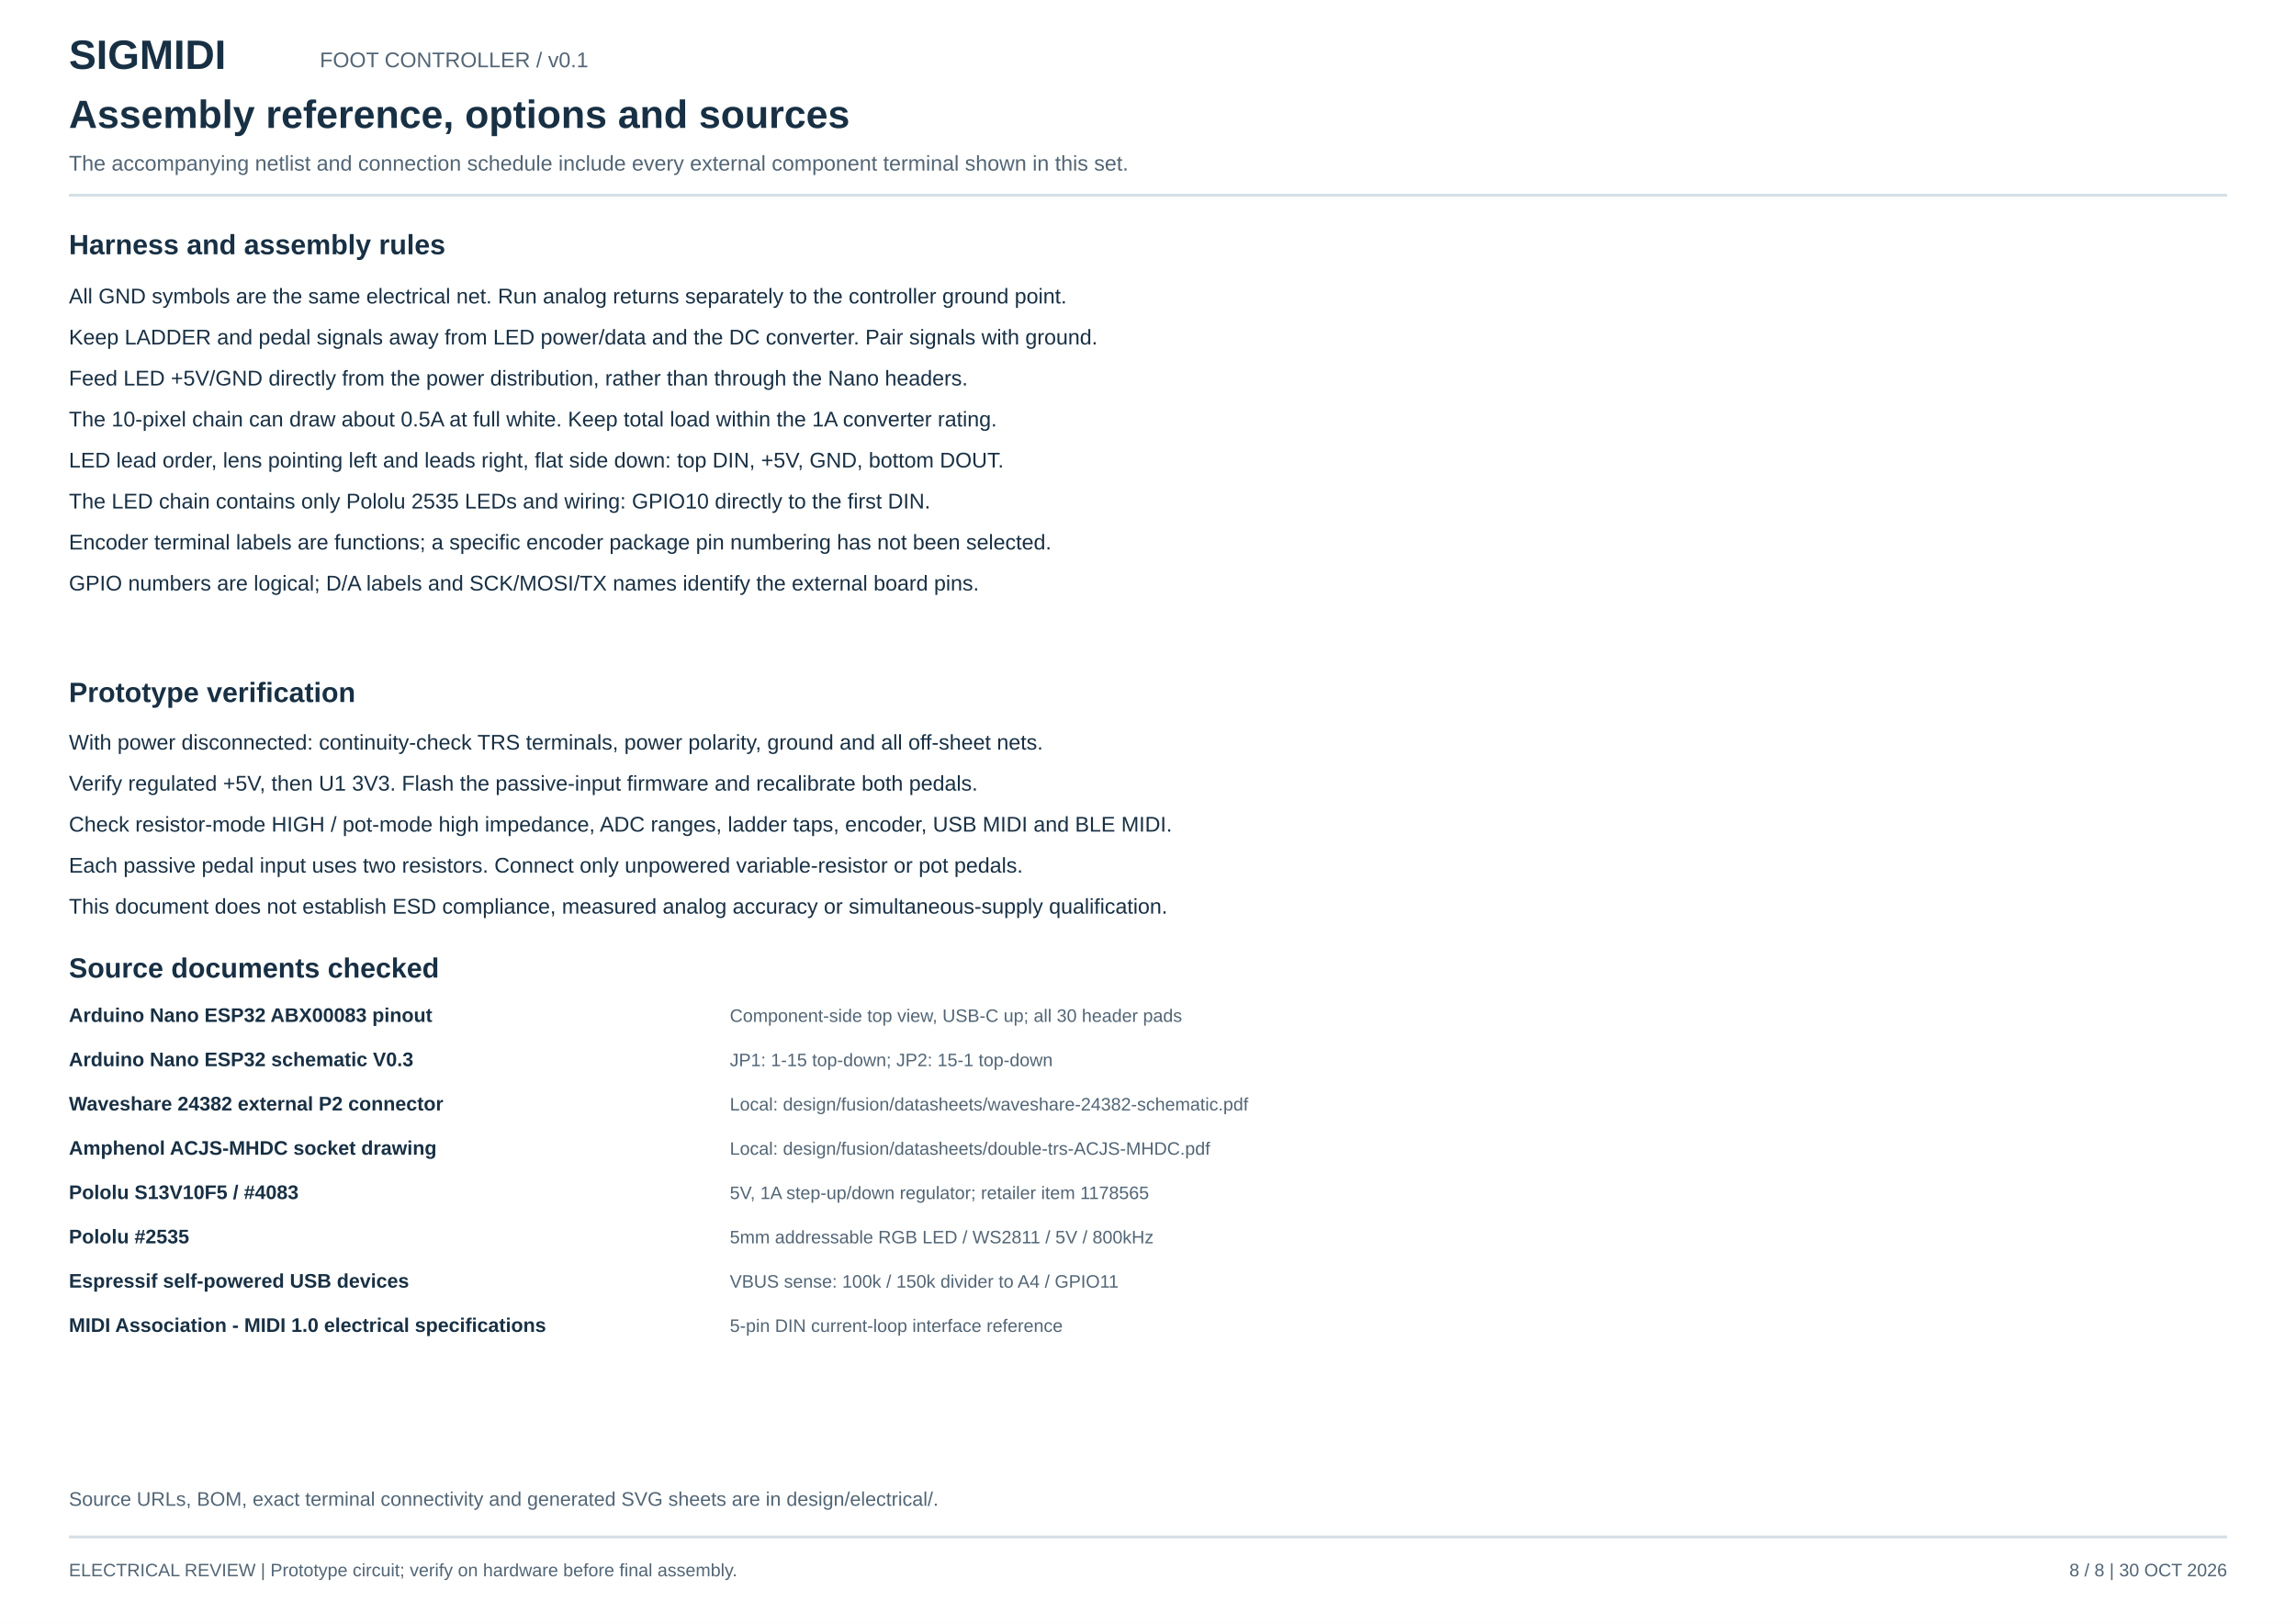
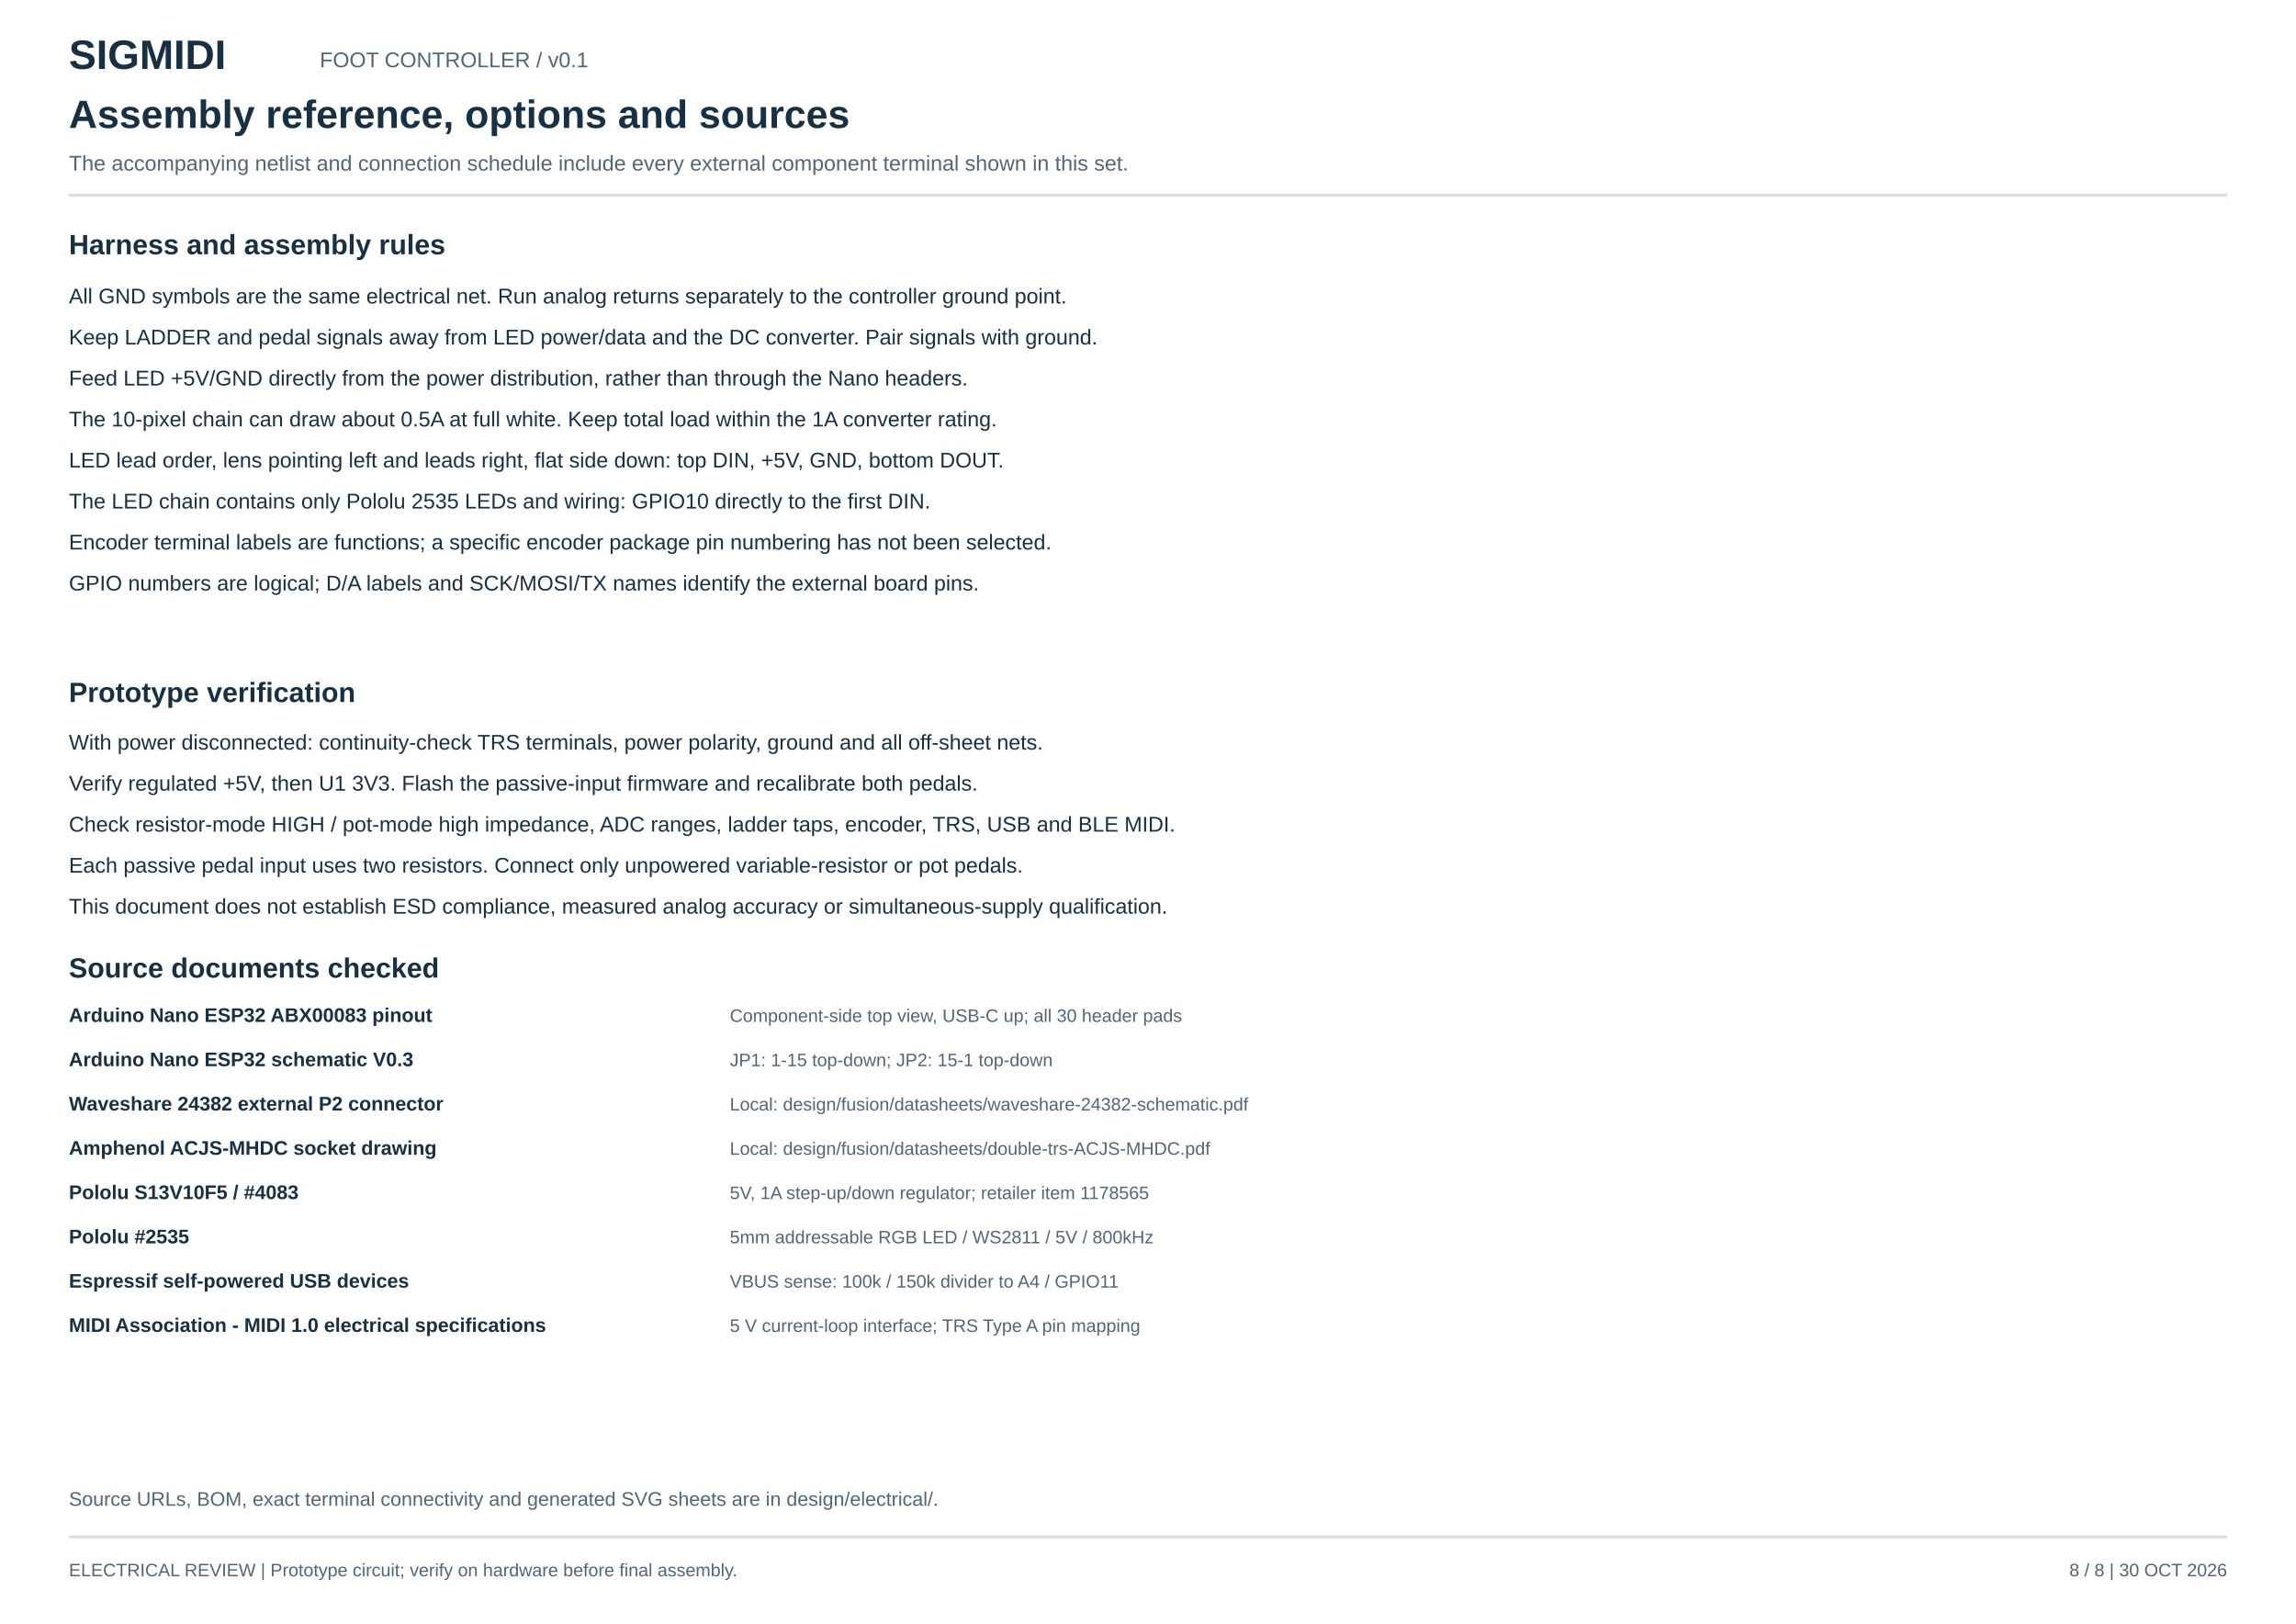
<svg xmlns="http://www.w3.org/2000/svg" viewBox="0 0 1400 990" role="img" aria-label="Assembly reference, options and sources">
  <rect x="0" y="0" width="1400" height="990" fill="white" stroke="none" />
  <text x="42" y="42" font-family="Arial,Helvetica,sans-serif" font-size="25" font-weight="700" fill="#183044" text-anchor="start">SIGMIDI</text>
  <text x="195" y="41" font-family="Arial,Helvetica,sans-serif" font-size="13" font-weight="400" fill="#526575" text-anchor="start">FOOT CONTROLLER  /  v0.1</text>
  <text x="42" y="78" font-family="Arial,Helvetica,sans-serif" font-size="24" font-weight="700" fill="#183044" text-anchor="start">Assembly reference, options and sources</text>
  <text x="42" y="104" font-family="Arial,Helvetica,sans-serif" font-size="13" font-weight="400" fill="#526575" text-anchor="start">The accompanying netlist and connection schedule include every external component terminal shown in this set.</text>
  <line x1="42" y1="119" x2="1358" y2="119" stroke="#d6e0e6" stroke-width="1.8" />
  <line x1="42" y1="937" x2="1358" y2="937" stroke="#d6e0e6" stroke-width="1.8" />
  <text x="42" y="961" font-family="Arial,Helvetica,sans-serif" font-size="11" font-weight="400" fill="#526575" text-anchor="start">ELECTRICAL REVIEW  |  Prototype circuit; verify on hardware before final assembly.</text>
  <text x="1358" y="961" font-family="Arial,Helvetica,sans-serif" font-size="11" font-weight="400" fill="#526575" text-anchor="end">8 / 8  |  30 OCT 2026</text>
  <text x="42" y="155" font-family="Arial,Helvetica,sans-serif" font-size="17" font-weight="700" fill="#183044" text-anchor="start">Harness and assembly rules</text>
  <text x="42" y="185" font-family="Arial,Helvetica,sans-serif" font-size="13" font-weight="400" fill="#183044" text-anchor="start">All GND symbols are the same electrical net. Run analog returns separately to the controller ground point.</text>
  <text x="42" y="210" font-family="Arial,Helvetica,sans-serif" font-size="13" font-weight="400" fill="#183044" text-anchor="start">Keep LADDER and pedal signals away from LED power/data and the DC converter. Pair signals with ground.</text>
  <text x="42" y="235" font-family="Arial,Helvetica,sans-serif" font-size="13" font-weight="400" fill="#183044" text-anchor="start">Feed LED +5V/GND directly from the power distribution, rather than through the Nano headers.</text>
  <text x="42" y="260" font-family="Arial,Helvetica,sans-serif" font-size="13" font-weight="400" fill="#183044" text-anchor="start">The 10-pixel chain can draw about 0.5A at full white. Keep total load within the 1A converter rating.</text>
  <text x="42" y="285" font-family="Arial,Helvetica,sans-serif" font-size="13" font-weight="400" fill="#183044" text-anchor="start">LED lead order, lens pointing left and leads right, flat side down: top DIN, +5V, GND, bottom DOUT.</text>
  <text x="42" y="310" font-family="Arial,Helvetica,sans-serif" font-size="13" font-weight="400" fill="#183044" text-anchor="start">The LED chain contains only Pololu 2535 LEDs and wiring: GPIO10 directly to the first DIN.</text>
  <text x="42" y="335" font-family="Arial,Helvetica,sans-serif" font-size="13" font-weight="400" fill="#183044" text-anchor="start">Encoder terminal labels are functions; a specific encoder package pin numbering has not been selected.</text>
  <text x="42" y="360" font-family="Arial,Helvetica,sans-serif" font-size="13" font-weight="400" fill="#183044" text-anchor="start">GPIO numbers are logical; D/A labels and SCK/MOSI/TX names identify the external board pins.</text>
  <text x="42" y="428" font-family="Arial,Helvetica,sans-serif" font-size="17" font-weight="700" fill="#183044" text-anchor="start">Prototype verification</text>
  <text x="42" y="457" font-family="Arial,Helvetica,sans-serif" font-size="13" font-weight="400" fill="#183044" text-anchor="start">With power disconnected: continuity-check TRS terminals, power polarity, ground and all off-sheet nets.</text>
  <text x="42" y="482" font-family="Arial,Helvetica,sans-serif" font-size="13" font-weight="400" fill="#183044" text-anchor="start">Verify regulated +5V, then U1 3V3. Flash the passive-input firmware and recalibrate both pedals.</text>
-   <text x="42" y="507" font-family="Arial,Helvetica,sans-serif" font-size="13" font-weight="400" fill="#183044" text-anchor="start">Check resistor-mode HIGH / pot-mode high impedance, ADC ranges, ladder taps, encoder, USB MIDI and BLE MIDI.</text>
+   <text x="42" y="507" font-family="Arial,Helvetica,sans-serif" font-size="13" font-weight="400" fill="#183044" text-anchor="start">Check resistor-mode HIGH / pot-mode high impedance, ADC ranges, ladder taps, encoder, TRS, USB and BLE MIDI.</text>
  <text x="42" y="532" font-family="Arial,Helvetica,sans-serif" font-size="13" font-weight="400" fill="#183044" text-anchor="start">Each passive pedal input uses two resistors. Connect only unpowered variable-resistor or pot pedals.</text>
  <text x="42" y="557" font-family="Arial,Helvetica,sans-serif" font-size="13" font-weight="400" fill="#183044" text-anchor="start">This document does not establish ESD compliance, measured analog accuracy or simultaneous-supply qualification.</text>
  <text x="42" y="596" font-family="Arial,Helvetica,sans-serif" font-size="17" font-weight="700" fill="#183044" text-anchor="start">Source documents checked</text>
  <text x="42" y="623" font-family="Arial,Helvetica,sans-serif" font-size="12" font-weight="700" fill="#183044" text-anchor="start">Arduino Nano ESP32 ABX00083 pinout</text>
  <text x="445" y="623" font-family="Arial,Helvetica,sans-serif" font-size="11" font-weight="400" fill="#526575" text-anchor="start">Component-side top view, USB-C up; all 30 header pads</text>
  <text x="42" y="650" font-family="Arial,Helvetica,sans-serif" font-size="12" font-weight="700" fill="#183044" text-anchor="start">Arduino Nano ESP32 schematic V0.3</text>
  <text x="445" y="650" font-family="Arial,Helvetica,sans-serif" font-size="11" font-weight="400" fill="#526575" text-anchor="start">JP1: 1-15 top-down; JP2: 15-1 top-down</text>
  <text x="42" y="677" font-family="Arial,Helvetica,sans-serif" font-size="12" font-weight="700" fill="#183044" text-anchor="start">Waveshare 24382 external P2 connector</text>
  <text x="445" y="677" font-family="Arial,Helvetica,sans-serif" font-size="11" font-weight="400" fill="#526575" text-anchor="start">Local: design/fusion/datasheets/waveshare-24382-schematic.pdf</text>
  <text x="42" y="704" font-family="Arial,Helvetica,sans-serif" font-size="12" font-weight="700" fill="#183044" text-anchor="start">Amphenol ACJS-MHDC socket drawing</text>
  <text x="445" y="704" font-family="Arial,Helvetica,sans-serif" font-size="11" font-weight="400" fill="#526575" text-anchor="start">Local: design/fusion/datasheets/double-trs-ACJS-MHDC.pdf</text>
  <text x="42" y="731" font-family="Arial,Helvetica,sans-serif" font-size="12" font-weight="700" fill="#183044" text-anchor="start">Pololu S13V10F5 / #4083</text>
  <text x="445" y="731" font-family="Arial,Helvetica,sans-serif" font-size="11" font-weight="400" fill="#526575" text-anchor="start">5V, 1A step-up/down regulator; retailer item 1178565</text>
  <text x="42" y="758" font-family="Arial,Helvetica,sans-serif" font-size="12" font-weight="700" fill="#183044" text-anchor="start">Pololu #2535</text>
  <text x="445" y="758" font-family="Arial,Helvetica,sans-serif" font-size="11" font-weight="400" fill="#526575" text-anchor="start">5mm addressable RGB LED / WS2811 / 5V / 800kHz</text>
  <text x="42" y="785" font-family="Arial,Helvetica,sans-serif" font-size="12" font-weight="700" fill="#183044" text-anchor="start">Espressif self-powered USB devices</text>
  <text x="445" y="785" font-family="Arial,Helvetica,sans-serif" font-size="11" font-weight="400" fill="#526575" text-anchor="start">VBUS sense: 100k / 150k divider to A4 / GPIO11</text>
  <text x="42" y="812" font-family="Arial,Helvetica,sans-serif" font-size="12" font-weight="700" fill="#183044" text-anchor="start">MIDI Association - MIDI 1.0 electrical specifications</text>
-   <text x="445" y="812" font-family="Arial,Helvetica,sans-serif" font-size="11" font-weight="400" fill="#526575" text-anchor="start">5-pin DIN current-loop interface reference</text>
+   <text x="445" y="812" font-family="Arial,Helvetica,sans-serif" font-size="11" font-weight="400" fill="#526575" text-anchor="start">5 V current-loop interface; TRS Type A pin mapping</text>
  <text x="42" y="918" font-family="Arial,Helvetica,sans-serif" font-size="12" font-weight="400" fill="#526575" text-anchor="start">Source URLs, BOM, exact terminal connectivity and generated SVG sheets are in design/electrical/.</text>
</svg>
